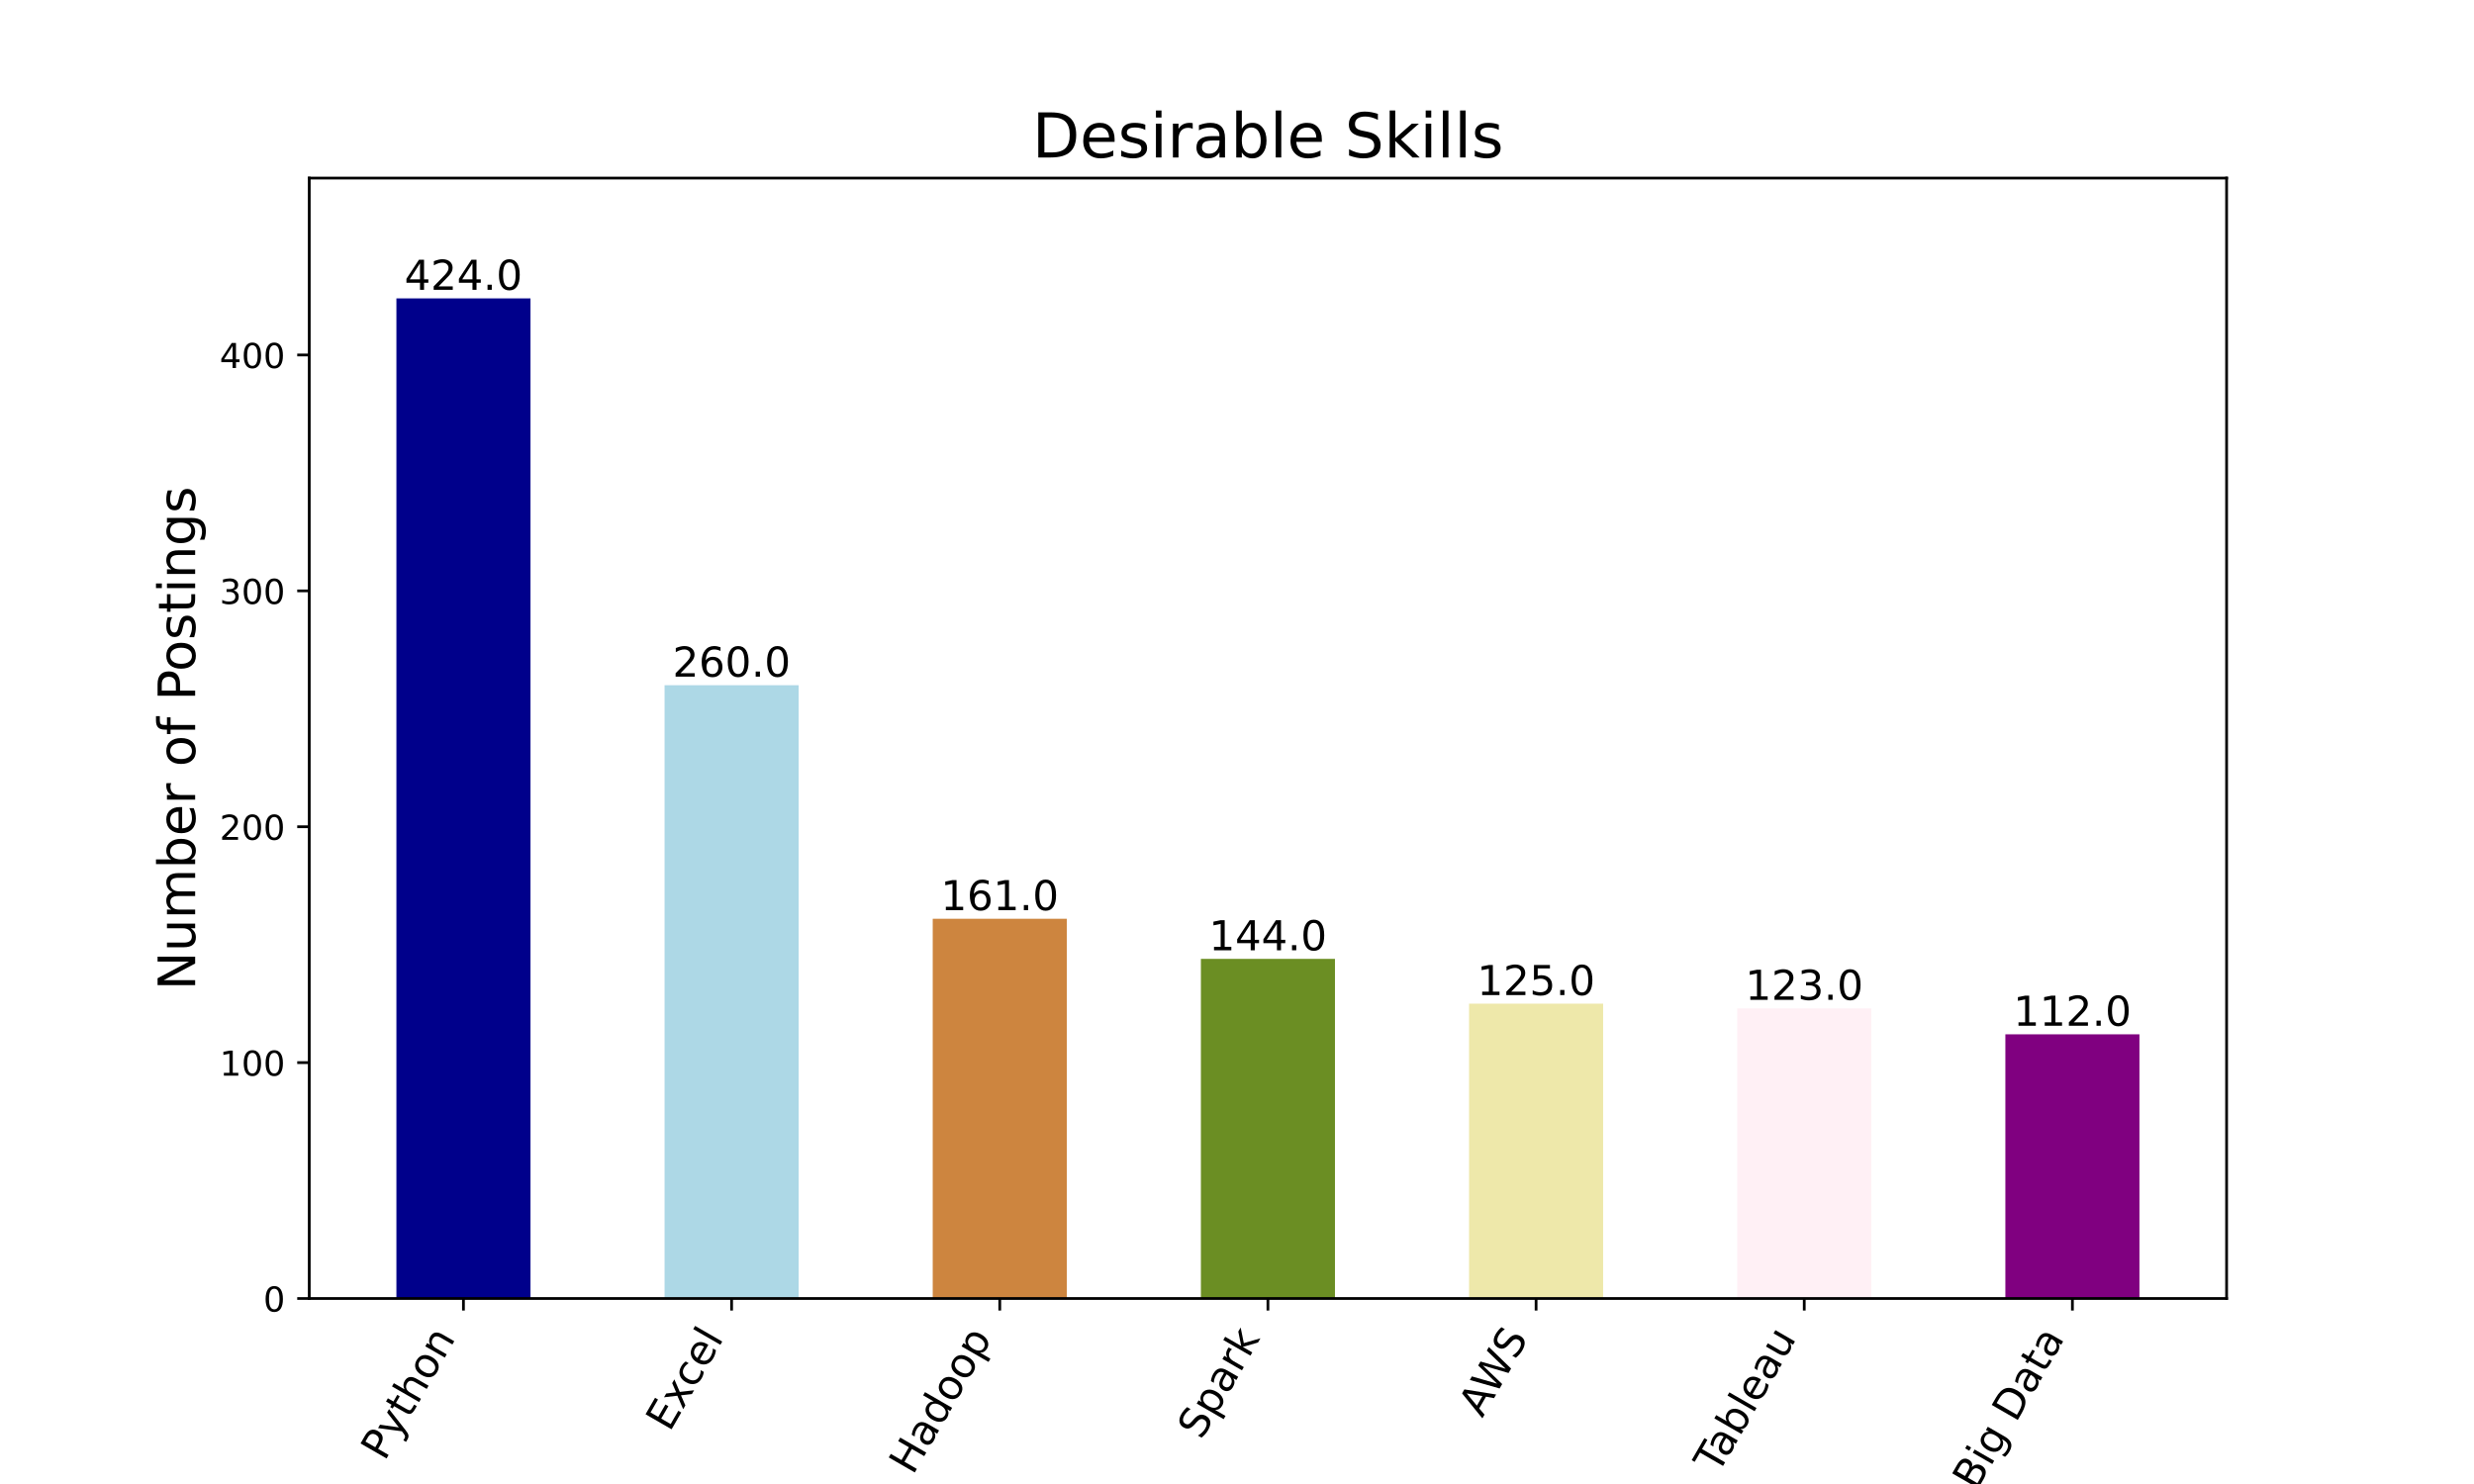
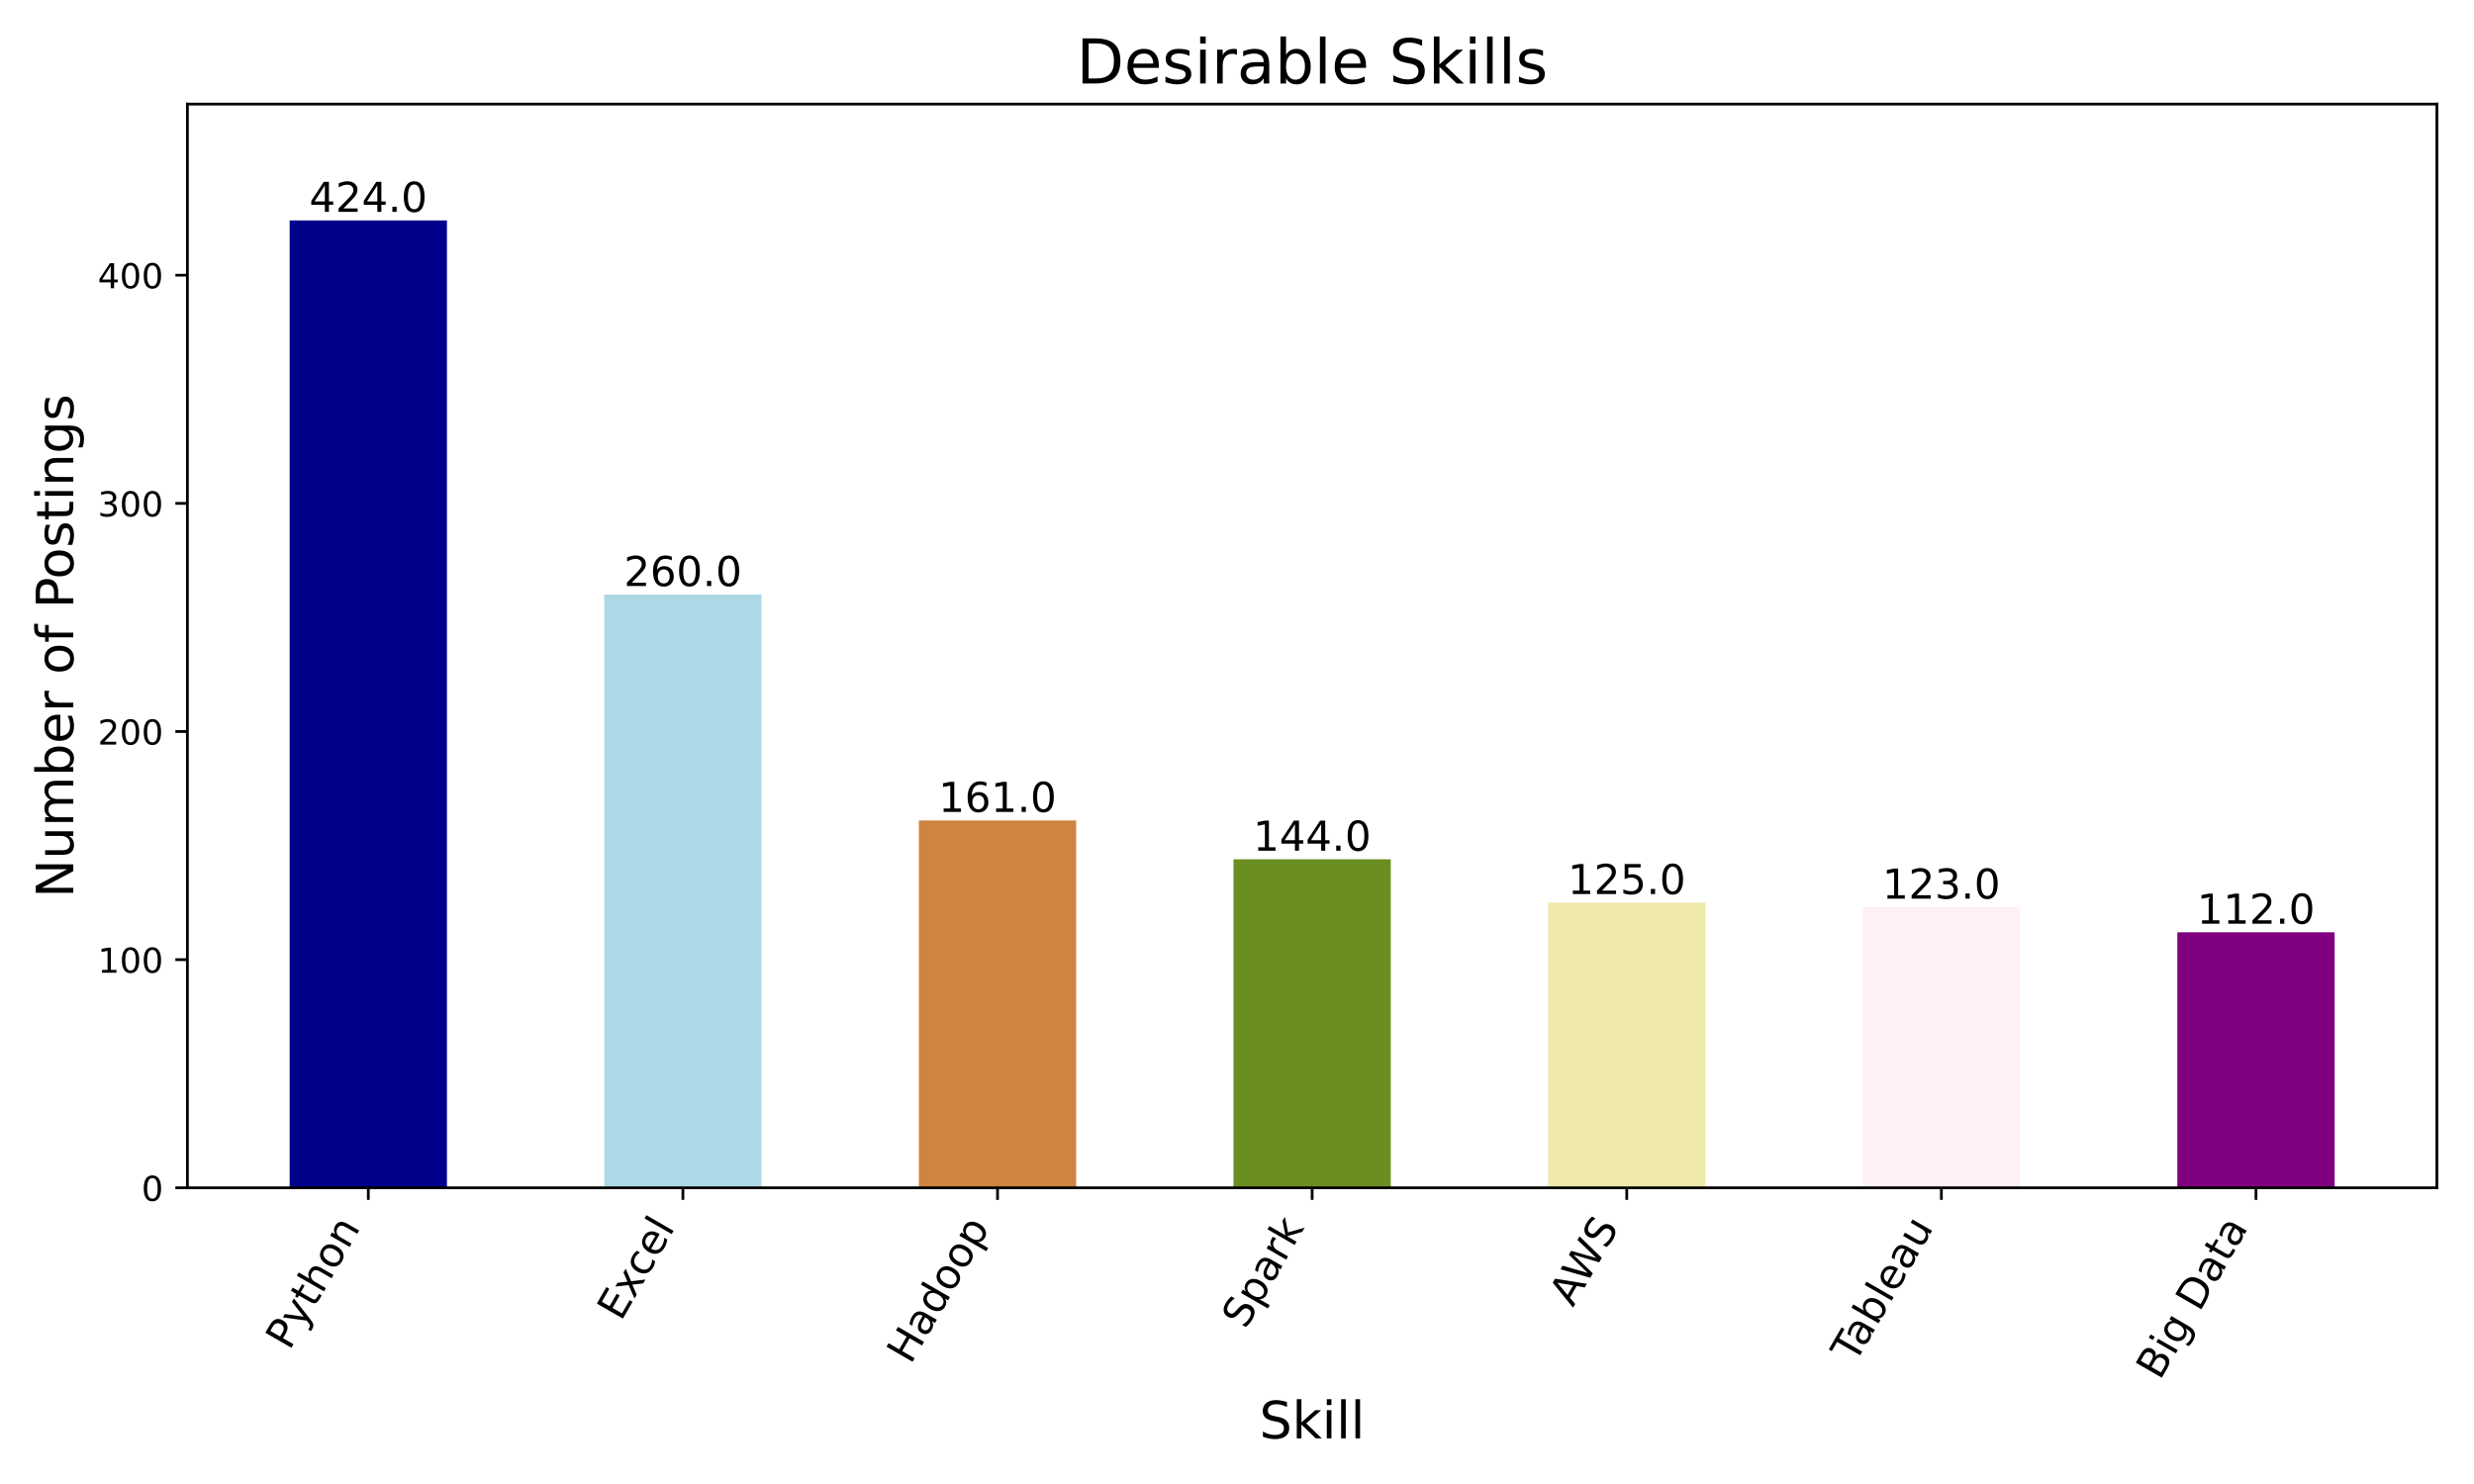
<svg xmlns="http://www.w3.org/2000/svg" xmlns:xlink="http://www.w3.org/1999/xlink" height="432pt" version="1.1" viewBox="0 0 720 432" width="720pt">
  <defs>
    <style type="text/css">
*{stroke-linecap:butt;stroke-linejoin:round;}
  </style>
  </defs>
  <g id="figure_1">
    <g id="patch_1">
      <path d="M 0 432  L 720 432  L 720 0  L 0 0  z " style="fill:#ffffff;" />
    </g>
    <g id="axes_1">
      <g id="patch_2">
-         <path d="M 90 378  L 648 378  L 648 51.84  L 90 51.84  z " style="fill:#ffffff;" />
+         <path d="M 54.538 345.778  L 709.2 345.778  L 709.2 30.3  L 54.538 30.3  z " style="fill:#ffffff;" />
      </g>
      <g id="patch_3">
-         <path clip-path="url(#pd04f388a72)" d="M 115.364 378  L 154.385 378  L 154.385 86.859  L 115.364 86.859  z " style="fill:#00008b;" />
+         <path clip-path="url(#p63326b23c9)" d="M 84.295 345.778  L 130.075 345.778  L 130.075 64.172  L 84.295 64.172  z " style="fill:#00008b;" />
      </g>
      <g id="patch_4">
-         <path clip-path="url(#pd04f388a72)" d="M 193.406 378  L 232.427 378  L 232.427 199.47  L 193.406 199.47  z " style="fill:#add8e6;" />
+         <path clip-path="url(#p63326b23c9)" d="M 175.856 345.778  L 221.637 345.778  L 221.637 173.095  L 175.856 173.095  z " style="fill:#add8e6;" />
      </g>
      <g id="patch_5">
-         <path clip-path="url(#pd04f388a72)" d="M 271.448 378  L 310.469 378  L 310.469 267.449  L 271.448 267.449  z " style="fill:#cd853f;" />
+         <path clip-path="url(#p63326b23c9)" d="M 267.417 345.778  L 313.198 345.778  L 313.198 238.848  L 267.417 238.848  z " style="fill:#cd853f;" />
      </g>
      <g id="patch_6">
-         <path clip-path="url(#pd04f388a72)" d="M 349.49 378  L 388.51 378  L 388.51 279.122  L 349.49 279.122  z " style="fill:#6b8e23;" />
+         <path clip-path="url(#p63326b23c9)" d="M 358.978 345.778  L 404.759 345.778  L 404.759 250.138  L 358.978 250.138  z " style="fill:#6b8e23;" />
      </g>
      <g id="patch_7">
-         <path clip-path="url(#pd04f388a72)" d="M 427.531 378  L 466.552 378  L 466.552 292.168  L 427.531 292.168  z " style="fill:#eee8aa;" />
+         <path clip-path="url(#p63326b23c9)" d="M 450.54 345.778  L 496.32 345.778  L 496.32 262.758  L 450.54 262.758  z " style="fill:#eee8aa;" />
      </g>
      <g id="patch_8">
-         <path clip-path="url(#pd04f388a72)" d="M 505.573 378  L 544.594 378  L 544.594 293.542  L 505.573 293.542  z " style="fill:#fff0f5;" />
+         <path clip-path="url(#p63326b23c9)" d="M 542.101 345.778  L 587.881 345.778  L 587.881 264.086  L 542.101 264.086  z " style="fill:#fff0f5;" />
      </g>
      <g id="patch_9">
-         <path clip-path="url(#pd04f388a72)" d="M 583.615 378  L 622.636 378  L 622.636 301.095  L 583.615 301.095  z " style="fill:#800080;" />
+         <path clip-path="url(#p63326b23c9)" d="M 633.662 345.778  L 679.443 345.778  L 679.443 271.392  L 633.662 271.392  z " style="fill:#800080;" />
      </g>
      <g id="matplotlib.axis_1">
        <g id="xtick_1">
          <g id="line2d_1">
            <defs>
-               <path d="M 0 0  L 0 3.5  " id="maed4ec4779" style="stroke:#000000;stroke-width:0.8;" />
-             </defs>
-             <g>
-               <use style="stroke:#000000;stroke-width:0.8;" x="134.874" xlink:href="#maed4ec4779" y="378" />
+               <path d="M 0 0  L 0 3.5  " id="m1ee70db431" style="stroke:#000000;stroke-width:0.8;" />
+             </defs>
+             <g>
+               <use style="stroke:#000000;stroke-width:0.8;" x="107.185" xlink:href="#m1ee70db431" y="345.778" />
            </g>
          </g>
          <g id="text_1">
            <defs>
              <path d="M 19.672 64.797  L 19.672 37.406  L 32.078 37.406  Q 38.969 37.406 42.719 40.969  Q 46.484 44.531 46.484 51.125  Q 46.484 57.672 42.719 61.234  Q 38.969 64.797 32.078 64.797  z M 9.812 72.906  L 32.078 72.906  Q 44.344 72.906 50.609 67.359  Q 56.891 61.812 56.891 51.125  Q 56.891 40.328 50.609 34.812  Q 44.344 29.297 32.078 29.297  L 19.672 29.297  L 19.672 0  L 9.812 0  z " id="DejaVuSans-80" />
              <path d="M 32.172 -5.078  Q 28.375 -14.844 24.75 -17.812  Q 21.141 -20.797 15.094 -20.797  L 7.906 -20.797  L 7.906 -13.281  L 13.188 -13.281  Q 16.891 -13.281 18.938 -11.516  Q 21 -9.766 23.484 -3.219  L 25.094 0.875  L 2.984 54.688  L 12.5 54.688  L 29.594 11.922  L 46.688 54.688  L 56.203 54.688  z " id="DejaVuSans-121" />
              <path d="M 18.312 70.219  L 18.312 54.688  L 36.812 54.688  L 36.812 47.703  L 18.312 47.703  L 18.312 18.016  Q 18.312 11.328 20.141 9.422  Q 21.969 7.516 27.594 7.516  L 36.812 7.516  L 36.812 0  L 27.594 0  Q 17.188 0 13.234 3.875  Q 9.281 7.766 9.281 18.016  L 9.281 47.703  L 2.688 47.703  L 2.688 54.688  L 9.281 54.688  L 9.281 70.219  z " id="DejaVuSans-116" />
              <path d="M 54.891 33.016  L 54.891 0  L 45.906 0  L 45.906 32.719  Q 45.906 40.484 42.875 44.328  Q 39.844 48.188 33.797 48.188  Q 26.516 48.188 22.312 43.547  Q 18.109 38.922 18.109 30.906  L 18.109 0  L 9.078 0  L 9.078 75.984  L 18.109 75.984  L 18.109 46.188  Q 21.344 51.125 25.703 53.562  Q 30.078 56 35.797 56  Q 45.219 56 50.047 50.172  Q 54.891 44.344 54.891 33.016  z " id="DejaVuSans-104" />
              <path d="M 30.609 48.391  Q 23.391 48.391 19.188 42.75  Q 14.984 37.109 14.984 27.297  Q 14.984 17.484 19.156 11.844  Q 23.344 6.203 30.609 6.203  Q 37.797 6.203 41.984 11.859  Q 46.188 17.531 46.188 27.297  Q 46.188 37.016 41.984 42.703  Q 37.797 48.391 30.609 48.391  z M 30.609 56  Q 42.328 56 49.016 48.375  Q 55.719 40.766 55.719 27.297  Q 55.719 13.875 49.016 6.219  Q 42.328 -1.422 30.609 -1.422  Q 18.844 -1.422 12.172 6.219  Q 5.516 13.875 5.516 27.297  Q 5.516 40.766 12.172 48.375  Q 18.844 56 30.609 56  z " id="DejaVuSans-111" />
              <path d="M 54.891 33.016  L 54.891 0  L 45.906 0  L 45.906 32.719  Q 45.906 40.484 42.875 44.328  Q 39.844 48.188 33.797 48.188  Q 26.516 48.188 22.312 43.547  Q 18.109 38.922 18.109 30.906  L 18.109 0  L 9.078 0  L 9.078 54.688  L 18.109 54.688  L 18.109 46.188  Q 21.344 51.125 25.703 53.562  Q 30.078 56 35.797 56  Q 45.219 56 50.047 50.172  Q 54.891 44.344 54.891 33.016  z " id="DejaVuSans-110" />
            </defs>
-             <g transform="translate(111.9154 425.5814)rotate(-60)scale(0.12 -0.12)">
+             <g transform="translate(84.22641 393.3594)rotate(-60)scale(0.12 -0.12)">
              <use xlink:href="#DejaVuSans-80" />
              <use x="60.303" xlink:href="#DejaVuSans-121" />
              <use x="119.482" xlink:href="#DejaVuSans-116" />
              <use x="158.691" xlink:href="#DejaVuSans-104" />
              <use x="222.07" xlink:href="#DejaVuSans-111" />
              <use x="283.252" xlink:href="#DejaVuSans-110" />
            </g>
          </g>
        </g>
        <g id="xtick_2">
          <g id="line2d_2">
            <g>
-               <use style="stroke:#000000;stroke-width:0.8;" x="212.916" xlink:href="#maed4ec4779" y="378" />
+               <use style="stroke:#000000;stroke-width:0.8;" x="198.746" xlink:href="#m1ee70db431" y="345.778" />
            </g>
          </g>
          <g id="text_2">
            <defs>
              <path d="M 9.812 72.906  L 55.906 72.906  L 55.906 64.594  L 19.672 64.594  L 19.672 43.016  L 54.391 43.016  L 54.391 34.719  L 19.672 34.719  L 19.672 8.297  L 56.781 8.297  L 56.781 0  L 9.812 0  z " id="DejaVuSans-69" />
              <path d="M 54.891 54.688  L 35.109 28.078  L 55.906 0  L 45.312 0  L 29.391 21.484  L 13.484 0  L 2.875 0  L 24.125 28.609  L 4.688 54.688  L 15.281 54.688  L 29.781 35.203  L 44.281 54.688  z " id="DejaVuSans-120" />
              <path d="M 48.781 52.594  L 48.781 44.188  Q 44.969 46.297 41.141 47.344  Q 37.312 48.391 33.406 48.391  Q 24.656 48.391 19.812 42.844  Q 14.984 37.312 14.984 27.297  Q 14.984 17.281 19.812 11.734  Q 24.656 6.203 33.406 6.203  Q 37.312 6.203 41.141 7.25  Q 44.969 8.297 48.781 10.406  L 48.781 2.094  Q 45.016 0.344 40.984 -0.531  Q 36.969 -1.422 32.422 -1.422  Q 20.062 -1.422 12.781 6.344  Q 5.516 14.109 5.516 27.297  Q 5.516 40.672 12.859 48.328  Q 20.219 56 33.016 56  Q 37.156 56 41.109 55.141  Q 45.062 54.297 48.781 52.594  z " id="DejaVuSans-99" />
              <path d="M 56.203 29.594  L 56.203 25.203  L 14.891 25.203  Q 15.484 15.922 20.484 11.062  Q 25.484 6.203 34.422 6.203  Q 39.594 6.203 44.453 7.469  Q 49.312 8.734 54.109 11.281  L 54.109 2.781  Q 49.266 0.734 44.188 -0.344  Q 39.109 -1.422 33.891 -1.422  Q 20.797 -1.422 13.156 6.188  Q 5.516 13.812 5.516 26.812  Q 5.516 40.234 12.766 48.109  Q 20.016 56 32.328 56  Q 43.359 56 49.781 48.891  Q 56.203 41.797 56.203 29.594  z M 47.219 32.234  Q 47.125 39.594 43.094 43.984  Q 39.062 48.391 32.422 48.391  Q 24.906 48.391 20.391 44.141  Q 15.875 39.891 15.188 32.172  z " id="DejaVuSans-101" />
              <path d="M 9.422 75.984  L 18.406 75.984  L 18.406 0  L 9.422 0  z " id="DejaVuSans-108" />
            </defs>
-             <g transform="translate(194.8595 417.0906)rotate(-60)scale(0.12 -0.12)">
+             <g transform="translate(180.6898 384.8686)rotate(-60)scale(0.12 -0.12)">
              <use xlink:href="#DejaVuSans-69" />
              <use x="63.184" xlink:href="#DejaVuSans-120" />
              <use x="120.613" xlink:href="#DejaVuSans-99" />
              <use x="175.594" xlink:href="#DejaVuSans-101" />
              <use x="237.117" xlink:href="#DejaVuSans-108" />
            </g>
          </g>
        </g>
        <g id="xtick_3">
          <g id="line2d_3">
            <g>
-               <use style="stroke:#000000;stroke-width:0.8;" x="290.958" xlink:href="#maed4ec4779" y="378" />
+               <use style="stroke:#000000;stroke-width:0.8;" x="290.308" xlink:href="#m1ee70db431" y="345.778" />
            </g>
          </g>
          <g id="text_3">
            <defs>
              <path d="M 9.812 72.906  L 19.672 72.906  L 19.672 43.016  L 55.516 43.016  L 55.516 72.906  L 65.375 72.906  L 65.375 0  L 55.516 0  L 55.516 34.719  L 19.672 34.719  L 19.672 0  L 9.812 0  z " id="DejaVuSans-72" />
              <path d="M 34.281 27.484  Q 23.391 27.484 19.188 25  Q 14.984 22.516 14.984 16.5  Q 14.984 11.719 18.141 8.906  Q 21.297 6.109 26.703 6.109  Q 34.188 6.109 38.703 11.406  Q 43.219 16.703 43.219 25.484  L 43.219 27.484  z M 52.203 31.203  L 52.203 0  L 43.219 0  L 43.219 8.297  Q 40.141 3.328 35.547 0.953  Q 30.953 -1.422 24.312 -1.422  Q 15.922 -1.422 10.953 3.297  Q 6 8.016 6 15.922  Q 6 25.141 12.172 29.828  Q 18.359 34.516 30.609 34.516  L 43.219 34.516  L 43.219 35.406  Q 43.219 41.609 39.141 45  Q 35.062 48.391 27.688 48.391  Q 23 48.391 18.547 47.266  Q 14.109 46.141 10.016 43.891  L 10.016 52.203  Q 14.938 54.109 19.578 55.047  Q 24.219 56 28.609 56  Q 40.484 56 46.344 49.844  Q 52.203 43.703 52.203 31.203  z " id="DejaVuSans-97" />
              <path d="M 45.406 46.391  L 45.406 75.984  L 54.391 75.984  L 54.391 0  L 45.406 0  L 45.406 8.203  Q 42.578 3.328 38.25 0.953  Q 33.938 -1.422 27.875 -1.422  Q 17.969 -1.422 11.734 6.484  Q 5.516 14.406 5.516 27.297  Q 5.516 40.188 11.734 48.094  Q 17.969 56 27.875 56  Q 33.938 56 38.25 53.625  Q 42.578 51.266 45.406 46.391  z M 14.797 27.297  Q 14.797 17.391 18.875 11.75  Q 22.953 6.109 30.078 6.109  Q 37.203 6.109 41.297 11.75  Q 45.406 17.391 45.406 27.297  Q 45.406 37.203 41.297 42.844  Q 37.203 48.484 30.078 48.484  Q 22.953 48.484 18.875 42.844  Q 14.797 37.203 14.797 27.297  z " id="DejaVuSans-100" />
              <path d="M 18.109 8.203  L 18.109 -20.797  L 9.078 -20.797  L 9.078 54.688  L 18.109 54.688  L 18.109 46.391  Q 20.953 51.266 25.266 53.625  Q 29.594 56 35.594 56  Q 45.562 56 51.781 48.094  Q 58.016 40.188 58.016 27.297  Q 58.016 14.406 51.781 6.484  Q 45.562 -1.422 35.594 -1.422  Q 29.594 -1.422 25.266 0.953  Q 20.953 3.328 18.109 8.203  z M 48.688 27.297  Q 48.688 37.203 44.609 42.844  Q 40.531 48.484 33.406 48.484  Q 26.266 48.484 22.188 42.844  Q 18.109 37.203 18.109 27.297  Q 18.109 17.391 22.188 11.75  Q 26.266 6.109 33.406 6.109  Q 40.531 6.109 44.609 11.75  Q 48.688 17.391 48.688 27.297  z " id="DejaVuSans-112" />
            </defs>
-             <g transform="translate(265.6471 429.6555)rotate(-60)scale(0.12 -0.12)">
+             <g transform="translate(264.9966 397.4335)rotate(-60)scale(0.12 -0.12)">
              <use xlink:href="#DejaVuSans-72" />
              <use x="75.195" xlink:href="#DejaVuSans-97" />
              <use x="136.475" xlink:href="#DejaVuSans-100" />
              <use x="199.951" xlink:href="#DejaVuSans-111" />
              <use x="261.133" xlink:href="#DejaVuSans-111" />
              <use x="322.314" xlink:href="#DejaVuSans-112" />
            </g>
          </g>
        </g>
        <g id="xtick_4">
          <g id="line2d_4">
            <g>
-               <use style="stroke:#000000;stroke-width:0.8;" x="369" xlink:href="#maed4ec4779" y="378" />
+               <use style="stroke:#000000;stroke-width:0.8;" x="381.869" xlink:href="#m1ee70db431" y="345.778" />
            </g>
          </g>
          <g id="text_4">
            <defs>
              <path d="M 53.516 70.516  L 53.516 60.891  Q 47.906 63.578 42.922 64.891  Q 37.938 66.219 33.297 66.219  Q 25.25 66.219 20.875 63.094  Q 16.5 59.969 16.5 54.203  Q 16.5 49.359 19.406 46.891  Q 22.312 44.438 30.422 42.922  L 36.375 41.703  Q 47.406 39.594 52.656 34.297  Q 57.906 29 57.906 20.125  Q 57.906 9.516 50.797 4.047  Q 43.703 -1.422 29.984 -1.422  Q 24.812 -1.422 18.969 -0.25  Q 13.141 0.922 6.891 3.219  L 6.891 13.375  Q 12.891 10.016 18.656 8.297  Q 24.422 6.594 29.984 6.594  Q 38.422 6.594 43.016 9.906  Q 47.609 13.234 47.609 19.391  Q 47.609 24.75 44.312 27.781  Q 41.016 30.812 33.5 32.328  L 27.484 33.5  Q 16.453 35.688 11.516 40.375  Q 6.594 45.062 6.594 53.422  Q 6.594 63.094 13.406 68.656  Q 20.219 74.219 32.172 74.219  Q 37.312 74.219 42.625 73.281  Q 47.953 72.359 53.516 70.516  z " id="DejaVuSans-83" />
              <path d="M 41.109 46.297  Q 39.594 47.172 37.812 47.578  Q 36.031 48 33.891 48  Q 26.266 48 22.188 43.047  Q 18.109 38.094 18.109 28.812  L 18.109 0  L 9.078 0  L 9.078 54.688  L 18.109 54.688  L 18.109 46.188  Q 20.953 51.172 25.484 53.578  Q 30.031 56 36.531 56  Q 37.453 56 38.578 55.875  Q 39.703 55.766 41.062 55.516  z " id="DejaVuSans-114" />
              <path d="M 9.078 75.984  L 18.109 75.984  L 18.109 31.109  L 44.922 54.688  L 56.391 54.688  L 27.391 29.109  L 57.625 0  L 45.906 0  L 18.109 26.703  L 18.109 0  L 9.078 0  z " id="DejaVuSans-107" />
            </defs>
-             <g transform="translate(349.6028 419.4126)rotate(-60)scale(0.12 -0.12)">
+             <g transform="translate(362.4715 387.1906)rotate(-60)scale(0.12 -0.12)">
              <use xlink:href="#DejaVuSans-83" />
              <use x="63.477" xlink:href="#DejaVuSans-112" />
              <use x="126.953" xlink:href="#DejaVuSans-97" />
              <use x="188.232" xlink:href="#DejaVuSans-114" />
              <use x="229.346" xlink:href="#DejaVuSans-107" />
            </g>
          </g>
        </g>
        <g id="xtick_5">
          <g id="line2d_5">
            <g>
-               <use style="stroke:#000000;stroke-width:0.8;" x="447.042" xlink:href="#maed4ec4779" y="378" />
+               <use style="stroke:#000000;stroke-width:0.8;" x="473.43" xlink:href="#m1ee70db431" y="345.778" />
            </g>
          </g>
          <g id="text_5">
            <defs>
              <path d="M 34.188 63.188  L 20.797 26.906  L 47.609 26.906  z M 28.609 72.906  L 39.797 72.906  L 67.578 0  L 57.328 0  L 50.688 18.703  L 17.828 18.703  L 11.188 0  L 0.781 0  z " id="DejaVuSans-65" />
              <path d="M 3.328 72.906  L 13.281 72.906  L 28.609 11.281  L 43.891 72.906  L 54.984 72.906  L 70.312 11.281  L 85.594 72.906  L 95.609 72.906  L 77.297 0  L 64.891 0  L 49.516 63.281  L 33.984 0  L 21.578 0  z " id="DejaVuSans-87" />
            </defs>
-             <g transform="translate(431.3647 412.9694)rotate(-60)scale(0.12 -0.12)">
+             <g transform="translate(457.7527 380.7474)rotate(-60)scale(0.12 -0.12)">
              <use xlink:href="#DejaVuSans-65" />
              <use x="62.908" xlink:href="#DejaVuSans-87" />
              <use x="161.785" xlink:href="#DejaVuSans-83" />
            </g>
          </g>
        </g>
        <g id="xtick_6">
          <g id="line2d_6">
            <g>
-               <use style="stroke:#000000;stroke-width:0.8;" x="525.084" xlink:href="#maed4ec4779" y="378" />
+               <use style="stroke:#000000;stroke-width:0.8;" x="564.991" xlink:href="#m1ee70db431" y="345.778" />
            </g>
          </g>
          <g id="text_6">
            <defs>
              <path d="M -0.297 72.906  L 61.375 72.906  L 61.375 64.594  L 35.5 64.594  L 35.5 0  L 25.594 0  L 25.594 64.594  L -0.297 64.594  z " id="DejaVuSans-84" />
              <path d="M 48.688 27.297  Q 48.688 37.203 44.609 42.844  Q 40.531 48.484 33.406 48.484  Q 26.266 48.484 22.188 42.844  Q 18.109 37.203 18.109 27.297  Q 18.109 17.391 22.188 11.75  Q 26.266 6.109 33.406 6.109  Q 40.531 6.109 44.609 11.75  Q 48.688 17.391 48.688 27.297  z M 18.109 46.391  Q 20.953 51.266 25.266 53.625  Q 29.594 56 35.594 56  Q 45.562 56 51.781 48.094  Q 58.016 40.188 58.016 27.297  Q 58.016 14.406 51.781 6.484  Q 45.562 -1.422 35.594 -1.422  Q 29.594 -1.422 25.266 0.953  Q 20.953 3.328 18.109 8.203  L 18.109 0  L 9.078 0  L 9.078 75.984  L 18.109 75.984  z " id="DejaVuSans-98" />
              <path d="M 8.5 21.578  L 8.5 54.688  L 17.484 54.688  L 17.484 21.922  Q 17.484 14.156 20.5 10.266  Q 23.531 6.391 29.594 6.391  Q 36.859 6.391 41.078 11.031  Q 45.312 15.672 45.312 23.688  L 45.312 54.688  L 54.297 54.688  L 54.297 0  L 45.312 0  L 45.312 8.406  Q 42.047 3.422 37.719 1  Q 33.406 -1.422 27.688 -1.422  Q 18.266 -1.422 13.375 4.438  Q 8.5 10.297 8.5 21.578  z M 31.109 56  z " id="DejaVuSans-117" />
            </defs>
-             <g transform="translate(499.9239 429.3941)rotate(-60)scale(0.12 -0.12)">
+             <g transform="translate(539.8311 397.1721)rotate(-60)scale(0.12 -0.12)">
              <use xlink:href="#DejaVuSans-84" />
              <use x="44.584" xlink:href="#DejaVuSans-97" />
              <use x="105.863" xlink:href="#DejaVuSans-98" />
              <use x="169.34" xlink:href="#DejaVuSans-108" />
              <use x="197.123" xlink:href="#DejaVuSans-101" />
              <use x="258.646" xlink:href="#DejaVuSans-97" />
              <use x="319.926" xlink:href="#DejaVuSans-117" />
            </g>
          </g>
        </g>
        <g id="xtick_7">
          <g id="line2d_7">
            <g>
-               <use style="stroke:#000000;stroke-width:0.8;" x="603.126" xlink:href="#maed4ec4779" y="378" />
+               <use style="stroke:#000000;stroke-width:0.8;" x="656.552" xlink:href="#m1ee70db431" y="345.778" />
            </g>
          </g>
          <g id="text_7">
            <defs>
              <path d="M 19.672 34.812  L 19.672 8.109  L 35.5 8.109  Q 43.453 8.109 47.281 11.406  Q 51.125 14.703 51.125 21.484  Q 51.125 28.328 47.281 31.562  Q 43.453 34.812 35.5 34.812  z M 19.672 64.797  L 19.672 42.828  L 34.281 42.828  Q 41.5 42.828 45.031 45.531  Q 48.578 48.25 48.578 53.812  Q 48.578 59.328 45.031 62.062  Q 41.5 64.797 34.281 64.797  z M 9.812 72.906  L 35.016 72.906  Q 46.297 72.906 52.391 68.219  Q 58.5 63.531 58.5 54.891  Q 58.5 48.188 55.375 44.234  Q 52.25 40.281 46.188 39.312  Q 53.469 37.75 57.5 32.781  Q 61.531 27.828 61.531 20.406  Q 61.531 10.641 54.891 5.312  Q 48.25 0 35.984 0  L 9.812 0  z " id="DejaVuSans-66" />
              <path d="M 9.422 54.688  L 18.406 54.688  L 18.406 0  L 9.422 0  z M 9.422 75.984  L 18.406 75.984  L 18.406 64.594  L 9.422 64.594  z " id="DejaVuSans-105" />
              <path d="M 45.406 27.984  Q 45.406 37.75 41.375 43.109  Q 37.359 48.484 30.078 48.484  Q 22.859 48.484 18.828 43.109  Q 14.797 37.75 14.797 27.984  Q 14.797 18.266 18.828 12.891  Q 22.859 7.516 30.078 7.516  Q 37.359 7.516 41.375 12.891  Q 45.406 18.266 45.406 27.984  z M 54.391 6.781  Q 54.391 -7.172 48.188 -13.984  Q 42 -20.797 29.203 -20.797  Q 24.469 -20.797 20.266 -20.094  Q 16.062 -19.391 12.109 -17.922  L 12.109 -9.188  Q 16.062 -11.328 19.922 -12.344  Q 23.781 -13.375 27.781 -13.375  Q 36.625 -13.375 41.016 -8.766  Q 45.406 -4.156 45.406 5.172  L 45.406 9.625  Q 42.625 4.781 38.281 2.391  Q 33.938 0 27.875 0  Q 17.828 0 11.672 7.656  Q 5.516 15.328 5.516 27.984  Q 5.516 40.672 11.672 48.328  Q 17.828 56 27.875 56  Q 33.938 56 38.281 53.609  Q 42.625 51.219 45.406 46.391  L 45.406 54.688  L 54.391 54.688  z " id="DejaVuSans-103" />
              <path id="DejaVuSans-32" />
              <path d="M 19.672 64.797  L 19.672 8.109  L 31.594 8.109  Q 46.688 8.109 53.688 14.938  Q 60.688 21.781 60.688 36.531  Q 60.688 51.172 53.688 57.984  Q 46.688 64.797 31.594 64.797  z M 9.812 72.906  L 30.078 72.906  Q 51.266 72.906 61.172 64.094  Q 71.094 55.281 71.094 36.531  Q 71.094 17.672 61.125 8.828  Q 51.172 0 30.078 0  L 9.812 0  z " id="DejaVuSans-68" />
            </defs>
-             <g transform="translate(575.1393 434.2898)rotate(-60)scale(0.12 -0.12)">
+             <g transform="translate(628.5657 402.0679)rotate(-60)scale(0.12 -0.12)">
              <use xlink:href="#DejaVuSans-66" />
              <use x="68.604" xlink:href="#DejaVuSans-105" />
              <use x="96.387" xlink:href="#DejaVuSans-103" />
              <use x="159.863" xlink:href="#DejaVuSans-32" />
              <use x="191.65" xlink:href="#DejaVuSans-68" />
              <use x="268.652" xlink:href="#DejaVuSans-97" />
              <use x="329.932" xlink:href="#DejaVuSans-116" />
              <use x="369.141" xlink:href="#DejaVuSans-97" />
            </g>
          </g>
        </g>
        <g id="text_8">
-           <g transform="translate(353.6449 450.9353)scale(0.15 -0.15)">
+           <g transform="translate(366.5137 418.7133)scale(0.15 -0.15)">
            <use xlink:href="#DejaVuSans-83" />
            <use x="63.477" xlink:href="#DejaVuSans-107" />
            <use x="121.387" xlink:href="#DejaVuSans-105" />
            <use x="149.17" xlink:href="#DejaVuSans-108" />
            <use x="176.953" xlink:href="#DejaVuSans-108" />
          </g>
        </g>
      </g>
      <g id="matplotlib.axis_2">
        <g id="ytick_1">
          <g id="line2d_8">
            <defs>
-               <path d="M 0 0  L -3.5 0  " id="m991e716806" style="stroke:#000000;stroke-width:0.8;" />
-             </defs>
-             <g>
-               <use style="stroke:#000000;stroke-width:0.8;" x="90" xlink:href="#m991e716806" y="378" />
+               <path d="M 0 0  L -3.5 0  " id="mfac7c8de31" style="stroke:#000000;stroke-width:0.8;" />
+             </defs>
+             <g>
+               <use style="stroke:#000000;stroke-width:0.8;" x="54.538" xlink:href="#mfac7c8de31" y="345.778" />
            </g>
          </g>
          <g id="text_9">
            <defs>
              <path d="M 31.781 66.406  Q 24.172 66.406 20.328 58.906  Q 16.5 51.422 16.5 36.375  Q 16.5 21.391 20.328 13.891  Q 24.172 6.391 31.781 6.391  Q 39.453 6.391 43.281 13.891  Q 47.125 21.391 47.125 36.375  Q 47.125 51.422 43.281 58.906  Q 39.453 66.406 31.781 66.406  z M 31.781 74.219  Q 44.047 74.219 50.516 64.516  Q 56.984 54.828 56.984 36.375  Q 56.984 17.969 50.516 8.266  Q 44.047 -1.422 31.781 -1.422  Q 19.531 -1.422 13.062 8.266  Q 6.594 17.969 6.594 36.375  Q 6.594 54.828 13.062 64.516  Q 19.531 74.219 31.781 74.219  z " id="DejaVuSans-48" />
            </defs>
-             <g transform="translate(76.6375 381.7992)scale(0.1 -0.1)">
+             <g transform="translate(41.175 349.5773)scale(0.1 -0.1)">
              <use xlink:href="#DejaVuSans-48" />
            </g>
          </g>
        </g>
        <g id="ytick_2">
          <g id="line2d_9">
            <g>
-               <use style="stroke:#000000;stroke-width:0.8;" x="90" xlink:href="#m991e716806" y="309.335" />
+               <use style="stroke:#000000;stroke-width:0.8;" x="54.538" xlink:href="#mfac7c8de31" y="279.362" />
            </g>
          </g>
          <g id="text_10">
            <defs>
              <path d="M 12.406 8.297  L 28.516 8.297  L 28.516 63.922  L 10.984 60.406  L 10.984 69.391  L 28.422 72.906  L 38.281 72.906  L 38.281 8.297  L 54.391 8.297  L 54.391 0  L 12.406 0  z " id="DejaVuSans-49" />
            </defs>
-             <g transform="translate(63.9125 313.134)scale(0.1 -0.1)">
+             <g transform="translate(28.45 283.1608)scale(0.1 -0.1)">
              <use xlink:href="#DejaVuSans-49" />
              <use x="63.623" xlink:href="#DejaVuSans-48" />
              <use x="127.246" xlink:href="#DejaVuSans-48" />
            </g>
          </g>
        </g>
        <g id="ytick_3">
          <g id="line2d_10">
            <g>
-               <use style="stroke:#000000;stroke-width:0.8;" x="90" xlink:href="#m991e716806" y="240.669" />
+               <use style="stroke:#000000;stroke-width:0.8;" x="54.538" xlink:href="#mfac7c8de31" y="212.945" />
            </g>
          </g>
          <g id="text_11">
            <defs>
              <path d="M 19.188 8.297  L 53.609 8.297  L 53.609 0  L 7.328 0  L 7.328 8.297  Q 12.938 14.109 22.625 23.891  Q 32.328 33.688 34.812 36.531  Q 39.547 41.844 41.422 45.531  Q 43.312 49.219 43.312 52.781  Q 43.312 58.594 39.234 62.25  Q 35.156 65.922 28.609 65.922  Q 23.969 65.922 18.812 64.312  Q 13.672 62.703 7.812 59.422  L 7.812 69.391  Q 13.766 71.781 18.938 73  Q 24.125 74.219 28.422 74.219  Q 39.75 74.219 46.484 68.547  Q 53.219 62.891 53.219 53.422  Q 53.219 48.922 51.531 44.891  Q 49.859 40.875 45.406 35.406  Q 44.188 33.984 37.641 27.219  Q 31.109 20.453 19.188 8.297  z " id="DejaVuSans-50" />
            </defs>
-             <g transform="translate(63.9125 244.4687)scale(0.1 -0.1)">
+             <g transform="translate(28.45 216.7444)scale(0.1 -0.1)">
              <use xlink:href="#DejaVuSans-50" />
              <use x="63.623" xlink:href="#DejaVuSans-48" />
              <use x="127.246" xlink:href="#DejaVuSans-48" />
            </g>
          </g>
        </g>
        <g id="ytick_4">
          <g id="line2d_11">
            <g>
-               <use style="stroke:#000000;stroke-width:0.8;" x="90" xlink:href="#m991e716806" y="172.004" />
+               <use style="stroke:#000000;stroke-width:0.8;" x="54.538" xlink:href="#mfac7c8de31" y="146.529" />
            </g>
          </g>
          <g id="text_12">
            <defs>
              <path d="M 40.578 39.312  Q 47.656 37.797 51.625 33  Q 55.609 28.219 55.609 21.188  Q 55.609 10.406 48.188 4.484  Q 40.766 -1.422 27.094 -1.422  Q 22.516 -1.422 17.656 -0.516  Q 12.797 0.391 7.625 2.203  L 7.625 11.719  Q 11.719 9.328 16.594 8.109  Q 21.484 6.891 26.812 6.891  Q 36.078 6.891 40.938 10.547  Q 45.797 14.203 45.797 21.188  Q 45.797 27.641 41.281 31.266  Q 36.766 34.906 28.719 34.906  L 20.219 34.906  L 20.219 43.016  L 29.109 43.016  Q 36.375 43.016 40.234 45.922  Q 44.094 48.828 44.094 54.297  Q 44.094 59.906 40.109 62.906  Q 36.141 65.922 28.719 65.922  Q 24.656 65.922 20.016 65.031  Q 15.375 64.156 9.812 62.312  L 9.812 71.094  Q 15.438 72.656 20.344 73.438  Q 25.25 74.219 29.594 74.219  Q 40.828 74.219 47.359 69.109  Q 53.906 64.016 53.906 55.328  Q 53.906 49.266 50.438 45.094  Q 46.969 40.922 40.578 39.312  z " id="DejaVuSans-51" />
            </defs>
-             <g transform="translate(63.9125 175.8034)scale(0.1 -0.1)">
+             <g transform="translate(28.45 150.328)scale(0.1 -0.1)">
              <use xlink:href="#DejaVuSans-51" />
              <use x="63.623" xlink:href="#DejaVuSans-48" />
              <use x="127.246" xlink:href="#DejaVuSans-48" />
            </g>
          </g>
        </g>
        <g id="ytick_5">
          <g id="line2d_12">
            <g>
-               <use style="stroke:#000000;stroke-width:0.8;" x="90" xlink:href="#m991e716806" y="103.339" />
+               <use style="stroke:#000000;stroke-width:0.8;" x="54.538" xlink:href="#mfac7c8de31" y="80.112" />
            </g>
          </g>
          <g id="text_13">
            <defs>
              <path d="M 37.797 64.312  L 12.891 25.391  L 37.797 25.391  z M 35.203 72.906  L 47.609 72.906  L 47.609 25.391  L 58.016 25.391  L 58.016 17.188  L 47.609 17.188  L 47.609 0  L 37.797 0  L 37.797 17.188  L 4.891 17.188  L 4.891 26.703  z " id="DejaVuSans-52" />
            </defs>
-             <g transform="translate(63.9125 107.1382)scale(0.1 -0.1)">
+             <g transform="translate(28.45 83.91154)scale(0.1 -0.1)">
              <use xlink:href="#DejaVuSans-52" />
              <use x="63.623" xlink:href="#DejaVuSans-48" />
              <use x="127.246" xlink:href="#DejaVuSans-48" />
            </g>
          </g>
        </g>
        <g id="text_14">
          <defs>
            <path d="M 9.812 72.906  L 23.094 72.906  L 55.422 11.922  L 55.422 72.906  L 64.984 72.906  L 64.984 0  L 51.703 0  L 19.391 60.984  L 19.391 0  L 9.812 0  z " id="DejaVuSans-78" />
            <path d="M 52 44.188  Q 55.375 50.25 60.062 53.125  Q 64.75 56 71.094 56  Q 79.641 56 84.281 50.016  Q 88.922 44.047 88.922 33.016  L 88.922 0  L 79.891 0  L 79.891 32.719  Q 79.891 40.578 77.094 44.375  Q 74.312 48.188 68.609 48.188  Q 61.625 48.188 57.562 43.547  Q 53.516 38.922 53.516 30.906  L 53.516 0  L 44.484 0  L 44.484 32.719  Q 44.484 40.625 41.703 44.406  Q 38.922 48.188 33.109 48.188  Q 26.219 48.188 22.156 43.531  Q 18.109 38.875 18.109 30.906  L 18.109 0  L 9.078 0  L 9.078 54.688  L 18.109 54.688  L 18.109 46.188  Q 21.188 51.219 25.484 53.609  Q 29.781 56 35.688 56  Q 41.656 56 45.828 52.969  Q 50 49.953 52 44.188  z " id="DejaVuSans-109" />
            <path d="M 37.109 75.984  L 37.109 68.5  L 28.516 68.5  Q 23.688 68.5 21.797 66.547  Q 19.922 64.594 19.922 59.516  L 19.922 54.688  L 34.719 54.688  L 34.719 47.703  L 19.922 47.703  L 19.922 0  L 10.891 0  L 10.891 47.703  L 2.297 47.703  L 2.297 54.688  L 10.891 54.688  L 10.891 58.5  Q 10.891 67.625 15.141 71.797  Q 19.391 75.984 28.609 75.984  z " id="DejaVuSans-102" />
            <path d="M 44.281 53.078  L 44.281 44.578  Q 40.484 46.531 36.375 47.5  Q 32.281 48.484 27.875 48.484  Q 21.188 48.484 17.844 46.438  Q 14.5 44.391 14.5 40.281  Q 14.5 37.156 16.891 35.375  Q 19.281 33.594 26.516 31.984  L 29.594 31.297  Q 39.156 29.25 43.188 25.516  Q 47.219 21.781 47.219 15.094  Q 47.219 7.469 41.188 3.016  Q 35.156 -1.422 24.609 -1.422  Q 20.219 -1.422 15.453 -0.562  Q 10.688 0.297 5.422 2  L 5.422 11.281  Q 10.406 8.688 15.234 7.391  Q 20.062 6.109 24.812 6.109  Q 31.156 6.109 34.562 8.281  Q 37.984 10.453 37.984 14.406  Q 37.984 18.062 35.516 20.016  Q 33.062 21.969 24.703 23.781  L 21.578 24.516  Q 13.234 26.266 9.516 29.906  Q 5.812 33.547 5.812 39.891  Q 5.812 47.609 11.281 51.797  Q 16.75 56 26.812 56  Q 31.781 56 36.172 55.266  Q 40.578 54.547 44.281 53.078  z " id="DejaVuSans-115" />
          </defs>
-           <g transform="translate(56.79297 288.2372)rotate(-90)scale(0.15 -0.15)">
+           <g transform="translate(21.33047 261.3562)rotate(-90)scale(0.15 -0.15)">
            <use xlink:href="#DejaVuSans-78" />
            <use x="74.805" xlink:href="#DejaVuSans-117" />
            <use x="138.184" xlink:href="#DejaVuSans-109" />
            <use x="235.596" xlink:href="#DejaVuSans-98" />
            <use x="299.072" xlink:href="#DejaVuSans-101" />
            <use x="360.596" xlink:href="#DejaVuSans-114" />
            <use x="401.709" xlink:href="#DejaVuSans-32" />
            <use x="433.496" xlink:href="#DejaVuSans-111" />
            <use x="494.678" xlink:href="#DejaVuSans-102" />
            <use x="529.883" xlink:href="#DejaVuSans-32" />
            <use x="561.67" xlink:href="#DejaVuSans-80" />
            <use x="618.348" xlink:href="#DejaVuSans-111" />
            <use x="679.529" xlink:href="#DejaVuSans-115" />
            <use x="731.629" xlink:href="#DejaVuSans-116" />
            <use x="770.838" xlink:href="#DejaVuSans-105" />
            <use x="798.621" xlink:href="#DejaVuSans-110" />
            <use x="862" xlink:href="#DejaVuSans-103" />
            <use x="925.477" xlink:href="#DejaVuSans-115" />
          </g>
        </g>
      </g>
      <g id="patch_10">
-         <path d="M 90 378  L 90 51.84  " style="fill:none;stroke:#000000;stroke-linecap:square;stroke-linejoin:miter;stroke-width:0.8;" />
+         <path d="M 54.538 345.778  L 54.538 30.3  " style="fill:none;stroke:#000000;stroke-linecap:square;stroke-linejoin:miter;stroke-width:0.8;" />
      </g>
      <g id="patch_11">
-         <path d="M 648 378  L 648 51.84  " style="fill:none;stroke:#000000;stroke-linecap:square;stroke-linejoin:miter;stroke-width:0.8;" />
+         <path d="M 709.2 345.778  L 709.2 30.3  " style="fill:none;stroke:#000000;stroke-linecap:square;stroke-linejoin:miter;stroke-width:0.8;" />
      </g>
      <g id="patch_12">
-         <path d="M 90 378  L 648 378  " style="fill:none;stroke:#000000;stroke-linecap:square;stroke-linejoin:miter;stroke-width:0.8;" />
+         <path d="M 54.538 345.778  L 709.2 345.778  " style="fill:none;stroke:#000000;stroke-linecap:square;stroke-linejoin:miter;stroke-width:0.8;" />
      </g>
      <g id="patch_13">
-         <path d="M 90 51.84  L 648 51.84  " style="fill:none;stroke:#000000;stroke-linecap:square;stroke-linejoin:miter;stroke-width:0.8;" />
+         <path d="M 54.538 30.3  L 709.2 30.3  " style="fill:none;stroke:#000000;stroke-linecap:square;stroke-linejoin:miter;stroke-width:0.8;" />
      </g>
      <g id="text_15">
        <defs>
          <path d="M 10.688 12.406  L 21 12.406  L 21 0  L 10.688 0  z " id="DejaVuSans-46" />
        </defs>
-         <g transform="translate(117.6973 84.36366)scale(0.12 -0.12)">
+         <g transform="translate(90.00831 61.67675)scale(0.12 -0.12)">
          <use xlink:href="#DejaVuSans-52" />
          <use x="63.623" xlink:href="#DejaVuSans-50" />
          <use x="127.246" xlink:href="#DejaVuSans-52" />
          <use x="190.869" xlink:href="#DejaVuSans-46" />
          <use x="222.656" xlink:href="#DejaVuSans-48" />
        </g>
      </g>
      <g id="text_16">
        <defs>
          <path d="M 33.016 40.375  Q 26.375 40.375 22.484 35.828  Q 18.609 31.297 18.609 23.391  Q 18.609 15.531 22.484 10.953  Q 26.375 6.391 33.016 6.391  Q 39.656 6.391 43.531 10.953  Q 47.406 15.531 47.406 23.391  Q 47.406 31.297 43.531 35.828  Q 39.656 40.375 33.016 40.375  z M 52.594 71.297  L 52.594 62.312  Q 48.875 64.062 45.094 64.984  Q 41.312 65.922 37.594 65.922  Q 27.828 65.922 22.672 59.328  Q 17.531 52.734 16.797 39.406  Q 19.672 43.656 24.016 45.922  Q 28.375 48.188 33.594 48.188  Q 44.578 48.188 50.953 41.516  Q 57.328 34.859 57.328 23.391  Q 57.328 12.156 50.688 5.359  Q 44.047 -1.422 33.016 -1.422  Q 20.359 -1.422 13.672 8.266  Q 6.984 17.969 6.984 36.375  Q 6.984 53.656 15.188 63.938  Q 23.391 74.219 37.203 74.219  Q 40.922 74.219 44.703 73.484  Q 48.484 72.75 52.594 71.297  z " id="DejaVuSans-54" />
        </defs>
-         <g transform="translate(195.7392 196.9747)scale(0.12 -0.12)">
+         <g transform="translate(181.5695 170.5997)scale(0.12 -0.12)">
          <use xlink:href="#DejaVuSans-50" />
          <use x="63.623" xlink:href="#DejaVuSans-54" />
          <use x="127.246" xlink:href="#DejaVuSans-48" />
          <use x="190.869" xlink:href="#DejaVuSans-46" />
          <use x="222.656" xlink:href="#DejaVuSans-48" />
        </g>
      </g>
      <g id="text_17">
-         <g transform="translate(273.7812 264.9533)scale(0.12 -0.12)">
+         <g transform="translate(273.1307 236.352)scale(0.12 -0.12)">
          <use xlink:href="#DejaVuSans-49" />
          <use x="63.623" xlink:href="#DejaVuSans-54" />
          <use x="127.246" xlink:href="#DejaVuSans-49" />
          <use x="190.869" xlink:href="#DejaVuSans-46" />
          <use x="222.656" xlink:href="#DejaVuSans-48" />
        </g>
      </g>
      <g id="text_18">
-         <g transform="translate(351.8231 276.6264)scale(0.12 -0.12)">
+         <g transform="translate(364.6919 247.6428)scale(0.12 -0.12)">
          <use xlink:href="#DejaVuSans-49" />
          <use x="63.623" xlink:href="#DejaVuSans-52" />
          <use x="127.246" xlink:href="#DejaVuSans-52" />
          <use x="190.869" xlink:href="#DejaVuSans-46" />
          <use x="222.656" xlink:href="#DejaVuSans-48" />
        </g>
      </g>
      <g id="text_19">
        <defs>
          <path d="M 10.797 72.906  L 49.516 72.906  L 49.516 64.594  L 19.828 64.594  L 19.828 46.734  Q 21.969 47.469 24.109 47.828  Q 26.266 48.188 28.422 48.188  Q 40.625 48.188 47.75 41.5  Q 54.891 34.812 54.891 23.391  Q 54.891 11.625 47.562 5.094  Q 40.234 -1.422 26.906 -1.422  Q 22.312 -1.422 17.547 -0.641  Q 12.797 0.141 7.719 1.703  L 7.719 11.625  Q 12.109 9.234 16.797 8.062  Q 21.484 6.891 26.703 6.891  Q 35.156 6.891 40.078 11.328  Q 45.016 15.766 45.016 23.391  Q 45.016 31 40.078 35.438  Q 35.156 39.891 26.703 39.891  Q 22.75 39.891 18.812 39.016  Q 14.891 38.141 10.797 36.281  z " id="DejaVuSans-53" />
        </defs>
-         <g transform="translate(429.8651 289.6728)scale(0.12 -0.12)">
+         <g transform="translate(456.2531 260.2619)scale(0.12 -0.12)">
          <use xlink:href="#DejaVuSans-49" />
          <use x="63.623" xlink:href="#DejaVuSans-50" />
          <use x="127.246" xlink:href="#DejaVuSans-53" />
          <use x="190.869" xlink:href="#DejaVuSans-46" />
          <use x="222.656" xlink:href="#DejaVuSans-48" />
        </g>
      </g>
      <g id="text_20">
-         <g transform="translate(507.907 291.0461)scale(0.12 -0.12)">
+         <g transform="translate(547.8143 261.5902)scale(0.12 -0.12)">
          <use xlink:href="#DejaVuSans-49" />
          <use x="63.623" xlink:href="#DejaVuSans-50" />
          <use x="127.246" xlink:href="#DejaVuSans-51" />
          <use x="190.869" xlink:href="#DejaVuSans-46" />
          <use x="222.656" xlink:href="#DejaVuSans-48" />
        </g>
      </g>
      <g id="text_21">
-         <g transform="translate(585.949 298.5993)scale(0.12 -0.12)">
+         <g transform="translate(639.3754 268.896)scale(0.12 -0.12)">
          <use xlink:href="#DejaVuSans-49" />
          <use x="63.623" xlink:href="#DejaVuSans-49" />
          <use x="127.246" xlink:href="#DejaVuSans-50" />
          <use x="190.869" xlink:href="#DejaVuSans-46" />
          <use x="222.656" xlink:href="#DejaVuSans-48" />
        </g>
      </g>
      <g id="text_22">
-         <g transform="translate(300.4017 45.84)scale(0.18 -0.18)">
+         <g transform="translate(313.2705 24.3)scale(0.18 -0.18)">
          <use xlink:href="#DejaVuSans-68" />
          <use x="77.002" xlink:href="#DejaVuSans-101" />
          <use x="138.525" xlink:href="#DejaVuSans-115" />
          <use x="190.625" xlink:href="#DejaVuSans-105" />
          <use x="218.408" xlink:href="#DejaVuSans-114" />
          <use x="259.521" xlink:href="#DejaVuSans-97" />
          <use x="320.801" xlink:href="#DejaVuSans-98" />
          <use x="384.277" xlink:href="#DejaVuSans-108" />
          <use x="412.061" xlink:href="#DejaVuSans-101" />
          <use x="473.584" xlink:href="#DejaVuSans-32" />
          <use x="505.371" xlink:href="#DejaVuSans-83" />
          <use x="568.848" xlink:href="#DejaVuSans-107" />
          <use x="626.758" xlink:href="#DejaVuSans-105" />
          <use x="654.541" xlink:href="#DejaVuSans-108" />
          <use x="682.324" xlink:href="#DejaVuSans-108" />
          <use x="710.107" xlink:href="#DejaVuSans-115" />
        </g>
      </g>
    </g>
  </g>
  <defs>
-     <clipPath id="pd04f388a72">
-       <rect height="326.16" width="558" x="90" y="51.84" />
+     <clipPath id="p63326b23c9">
+       <rect height="315.478" width="654.663" x="54.538" y="30.3" />
    </clipPath>
  </defs>
</svg>
